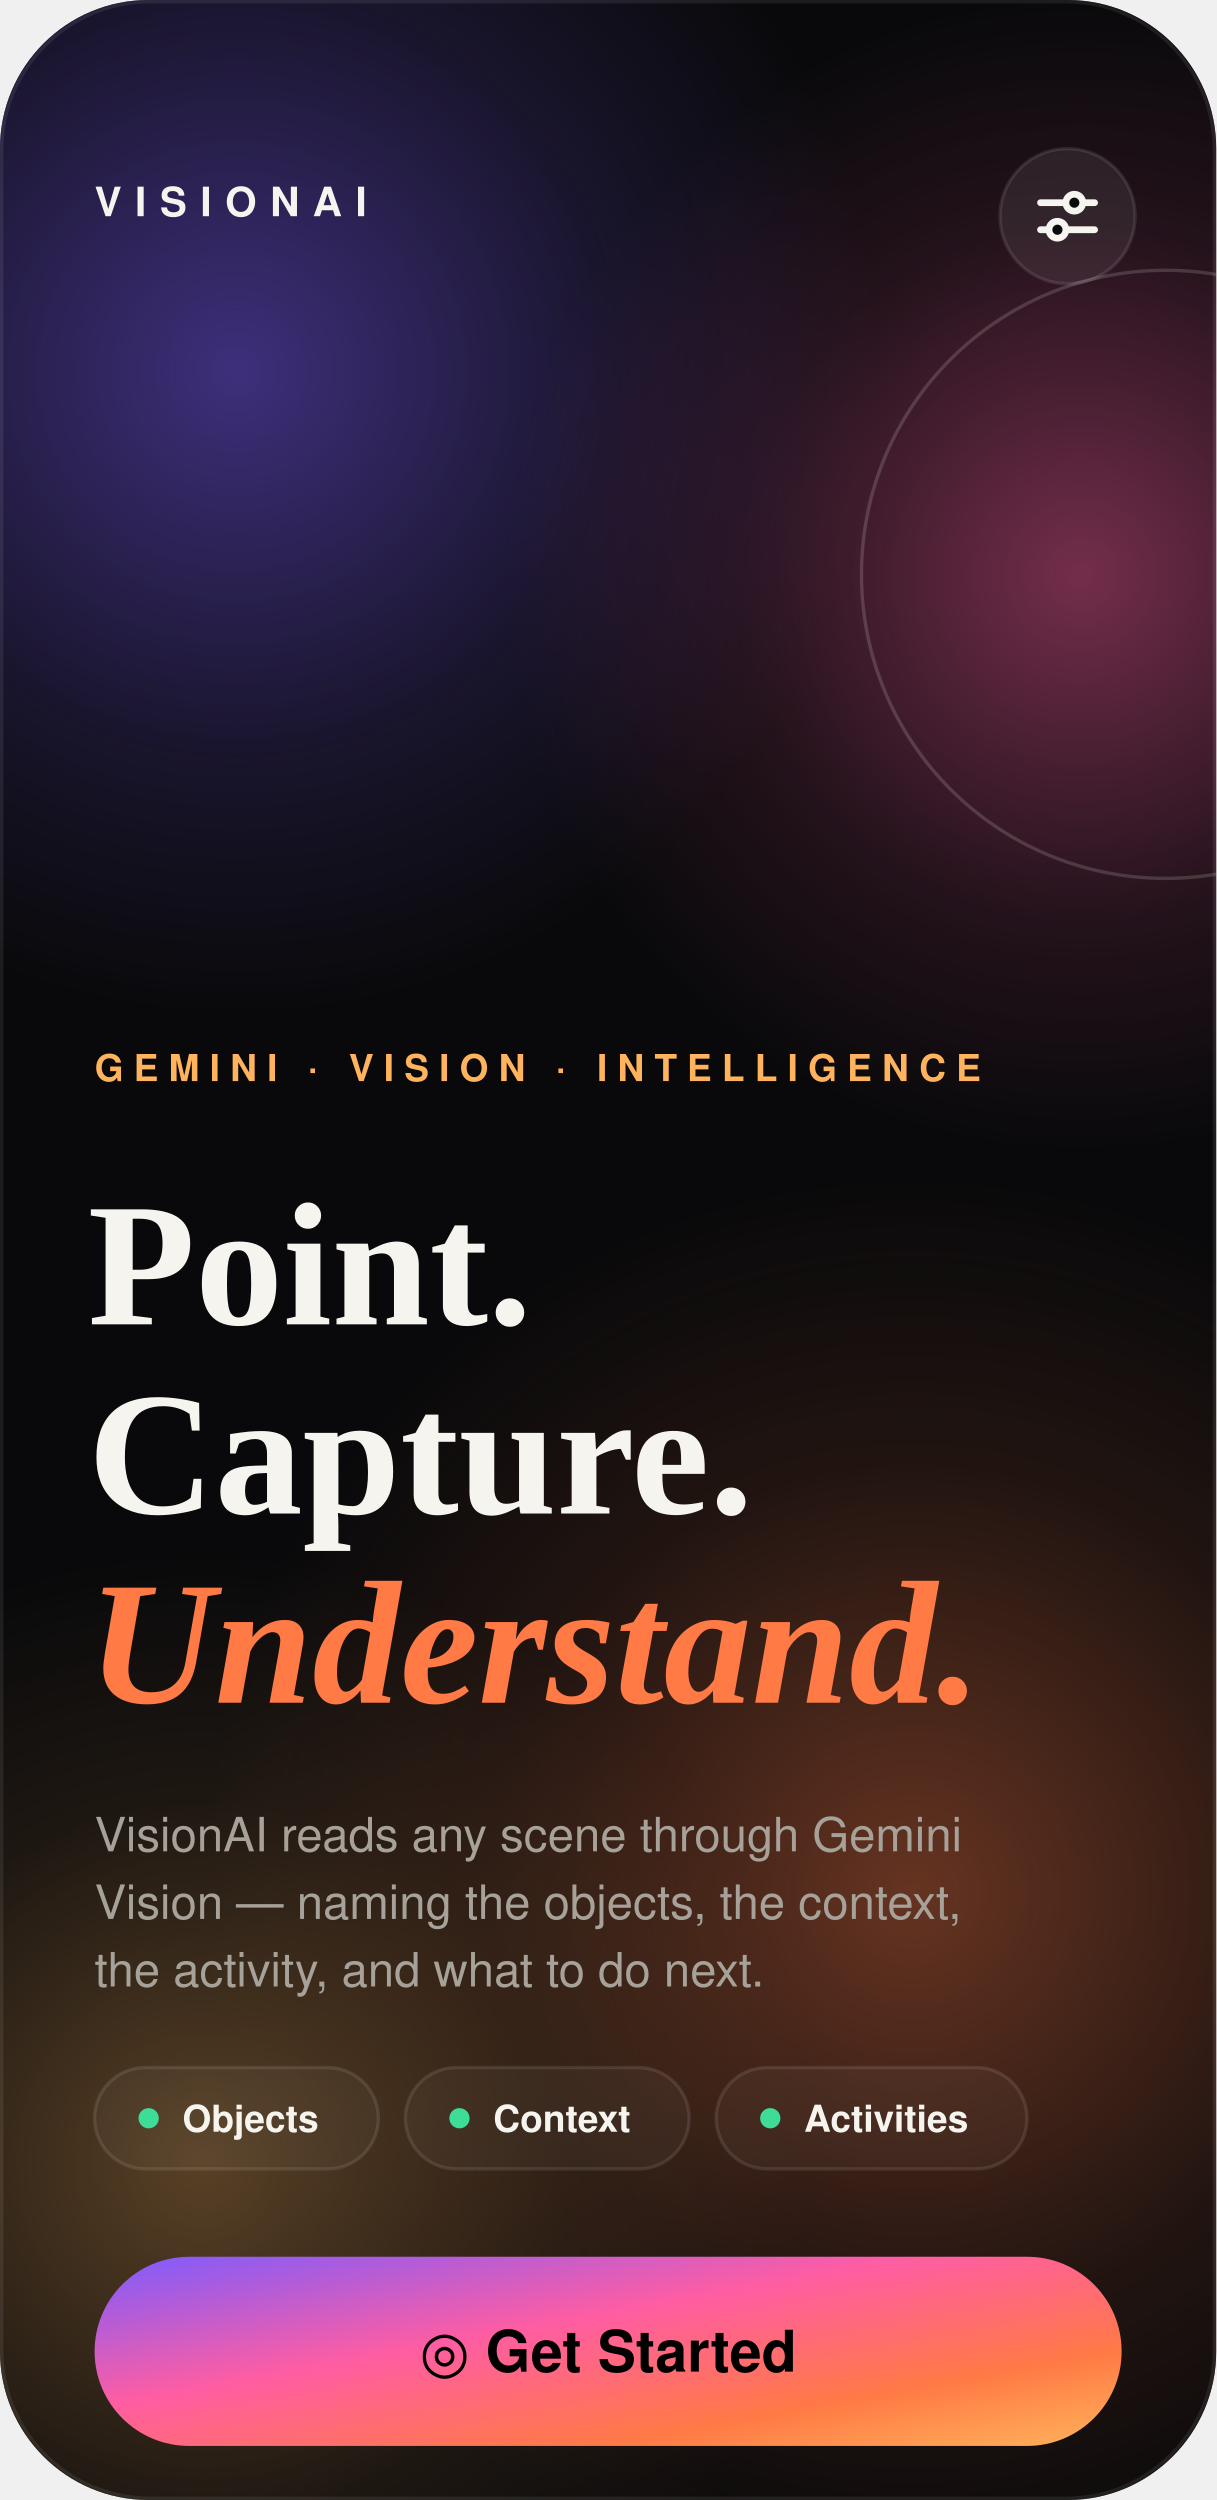
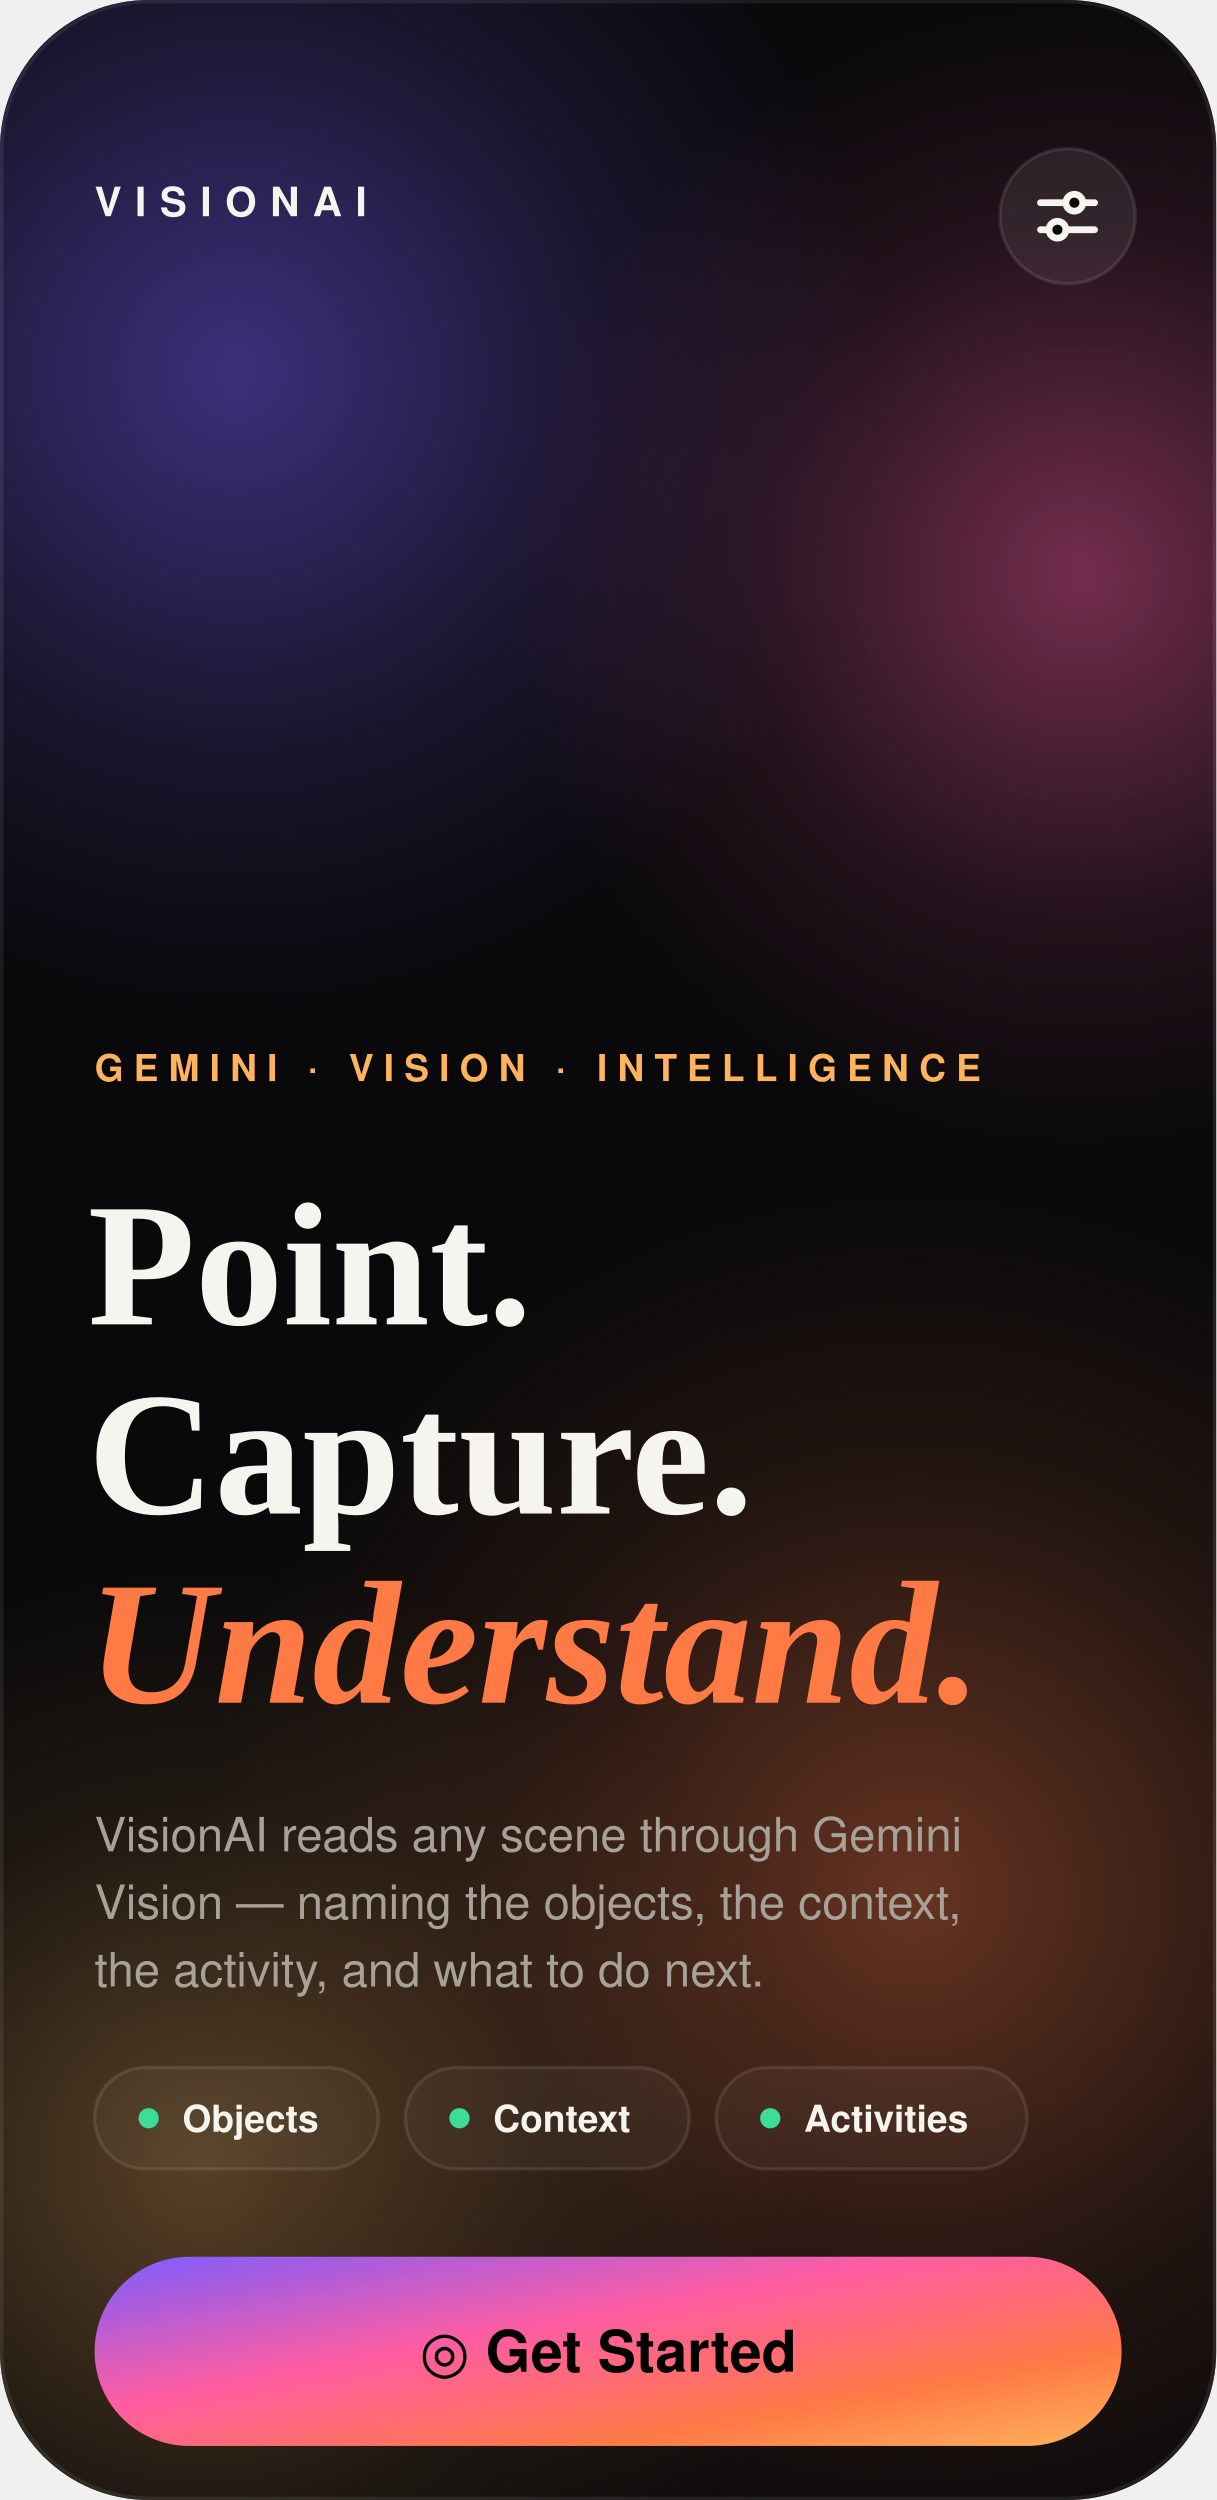
<svg xmlns="http://www.w3.org/2000/svg" width="360" height="740" viewBox="0 0 360 740" font-family="Helvetica, Arial, sans-serif">
  <defs>
    <clipPath id="screen">
      <rect x="0" y="0" width="360" height="740" rx="44" />
    </clipPath>
    <radialGradient id="b1" cx="50%" cy="50%" r="50%">
      <stop offset="0%" stop-color="#7C5CFF" stop-opacity="0.85" />
      <stop offset="60%" stop-color="#7C5CFF" stop-opacity="0.25" />
      <stop offset="100%" stop-color="#7C5CFF" stop-opacity="0" />
    </radialGradient>
    <radialGradient id="b2" cx="50%" cy="50%" r="50%">
      <stop offset="0%" stop-color="#FF5DA2" stop-opacity="0.8" />
      <stop offset="60%" stop-color="#FF5DA2" stop-opacity="0.2" />
      <stop offset="100%" stop-color="#FF5DA2" stop-opacity="0" />
    </radialGradient>
    <radialGradient id="b3" cx="50%" cy="50%" r="50%">
      <stop offset="0%" stop-color="#FF7A45" stop-opacity="0.7" />
      <stop offset="60%" stop-color="#FF7A45" stop-opacity="0.18" />
      <stop offset="100%" stop-color="#FF7A45" stop-opacity="0" />
    </radialGradient>
    <radialGradient id="b4" cx="50%" cy="50%" r="50%">
      <stop offset="0%" stop-color="#FFB35C" stop-opacity="0.6" />
      <stop offset="60%" stop-color="#FFB35C" stop-opacity="0.15" />
      <stop offset="100%" stop-color="#FFB35C" stop-opacity="0" />
    </radialGradient>
    <linearGradient id="cta" x1="0" y1="0" x2="1" y2="1">
      <stop offset="0%" stop-color="#7C5CFF" />
      <stop offset="40%" stop-color="#FF5DA2" />
      <stop offset="75%" stop-color="#FF7A45" />
      <stop offset="100%" stop-color="#FFB35C" />
    </linearGradient>
  </defs>
  <g clip-path="url(#screen)">
    <rect width="360" height="740" fill="#0A0A0B" />
    <circle cx="70" cy="110" r="190" fill="url(#b1)" />
    <circle cx="320" cy="170" r="170" fill="url(#b2)" />
    <circle cx="270" cy="560" r="210" fill="url(#b3)" />
    <circle cx="60" cy="640" r="180" fill="url(#b4)" />
    <rect width="360" height="740" fill="#08080A" opacity="0.46" />
    <text x="28" y="64" fill="#F6F4EF" font-size="12" font-weight="700" letter-spacing="4">VISIONAI</text>
    <rect x="296" y="44" width="40" height="40" rx="20" fill="#F6F4EF" fill-opacity="0.08" stroke="#FFFFFF" stroke-opacity="0.10" />
    <g stroke="#F6F4EF" stroke-width="2" stroke-linecap="round">
      <line x1="308" y1="60" x2="324" y2="60" />
      <circle cx="318" cy="60" r="2.5" fill="#0A0A0B" />
      <line x1="308" y1="68" x2="324" y2="68" />
      <circle cx="313" cy="68" r="2.5" fill="#0A0A0B" />
    </g>
-     <circle cx="345" cy="170" r="90" fill="none" stroke="#F6F4EF" stroke-opacity="0.16" />
    <text x="28" y="320" fill="#FFB35C" font-size="11" font-weight="700" letter-spacing="3">GEMINI · VISION · INTELLIGENCE</text>
    <text x="26" y="392" fill="#F6F4EF" font-size="52" font-weight="800" font-family="Georgia, 'Times New Roman', serif">Point.</text>
    <text x="26" y="448" fill="#F6F4EF" font-size="52" font-weight="800" font-family="Georgia, 'Times New Roman', serif">Capture.</text>
    <text x="26" y="504" fill="#FF7A45" font-size="52" font-weight="800" font-style="italic" font-family="Georgia, 'Times New Roman', serif">Understand.</text>
    <text x="28" y="548" fill="#A6A29A" font-size="14">VisionAI reads any scene through Gemini</text>
    <text x="28" y="568" fill="#A6A29A" font-size="14">Vision — naming the objects, the context,</text>
    <text x="28" y="588" fill="#A6A29A" font-size="14">the activity, and what to do next.</text>
    <g font-size="11" font-weight="600" fill="#F6F4EF">
      <rect x="28" y="612" width="84" height="30" rx="15" fill="#F6F4EF" fill-opacity="0.04" stroke="#FFFFFF" stroke-opacity="0.10" />
      <circle cx="44" cy="627" r="3" fill="#3DDC97" />
      <text x="54" y="631">Objects</text>
      <rect x="120" y="612" width="84" height="30" rx="15" fill="#F6F4EF" fill-opacity="0.04" stroke="#FFFFFF" stroke-opacity="0.10" />
      <circle cx="136" cy="627" r="3" fill="#3DDC97" />
      <text x="146" y="631">Context</text>
      <rect x="212" y="612" width="92" height="30" rx="15" fill="#F6F4EF" fill-opacity="0.04" stroke="#FFFFFF" stroke-opacity="0.10" />
      <circle cx="228" cy="627" r="3" fill="#3DDC97" />
      <text x="238" y="631">Activities</text>
    </g>
    <rect x="28" y="668" width="304" height="56" rx="28" fill="url(#cta)" />
    <text x="180" y="702" fill="#000000" font-size="17" font-weight="700" text-anchor="middle">◎  Get Started</text>
    <rect x="0.5" y="0.5" width="359" height="739" rx="44" fill="none" stroke="#FFFFFF" stroke-opacity="0.08" />
  </g>
</svg>
